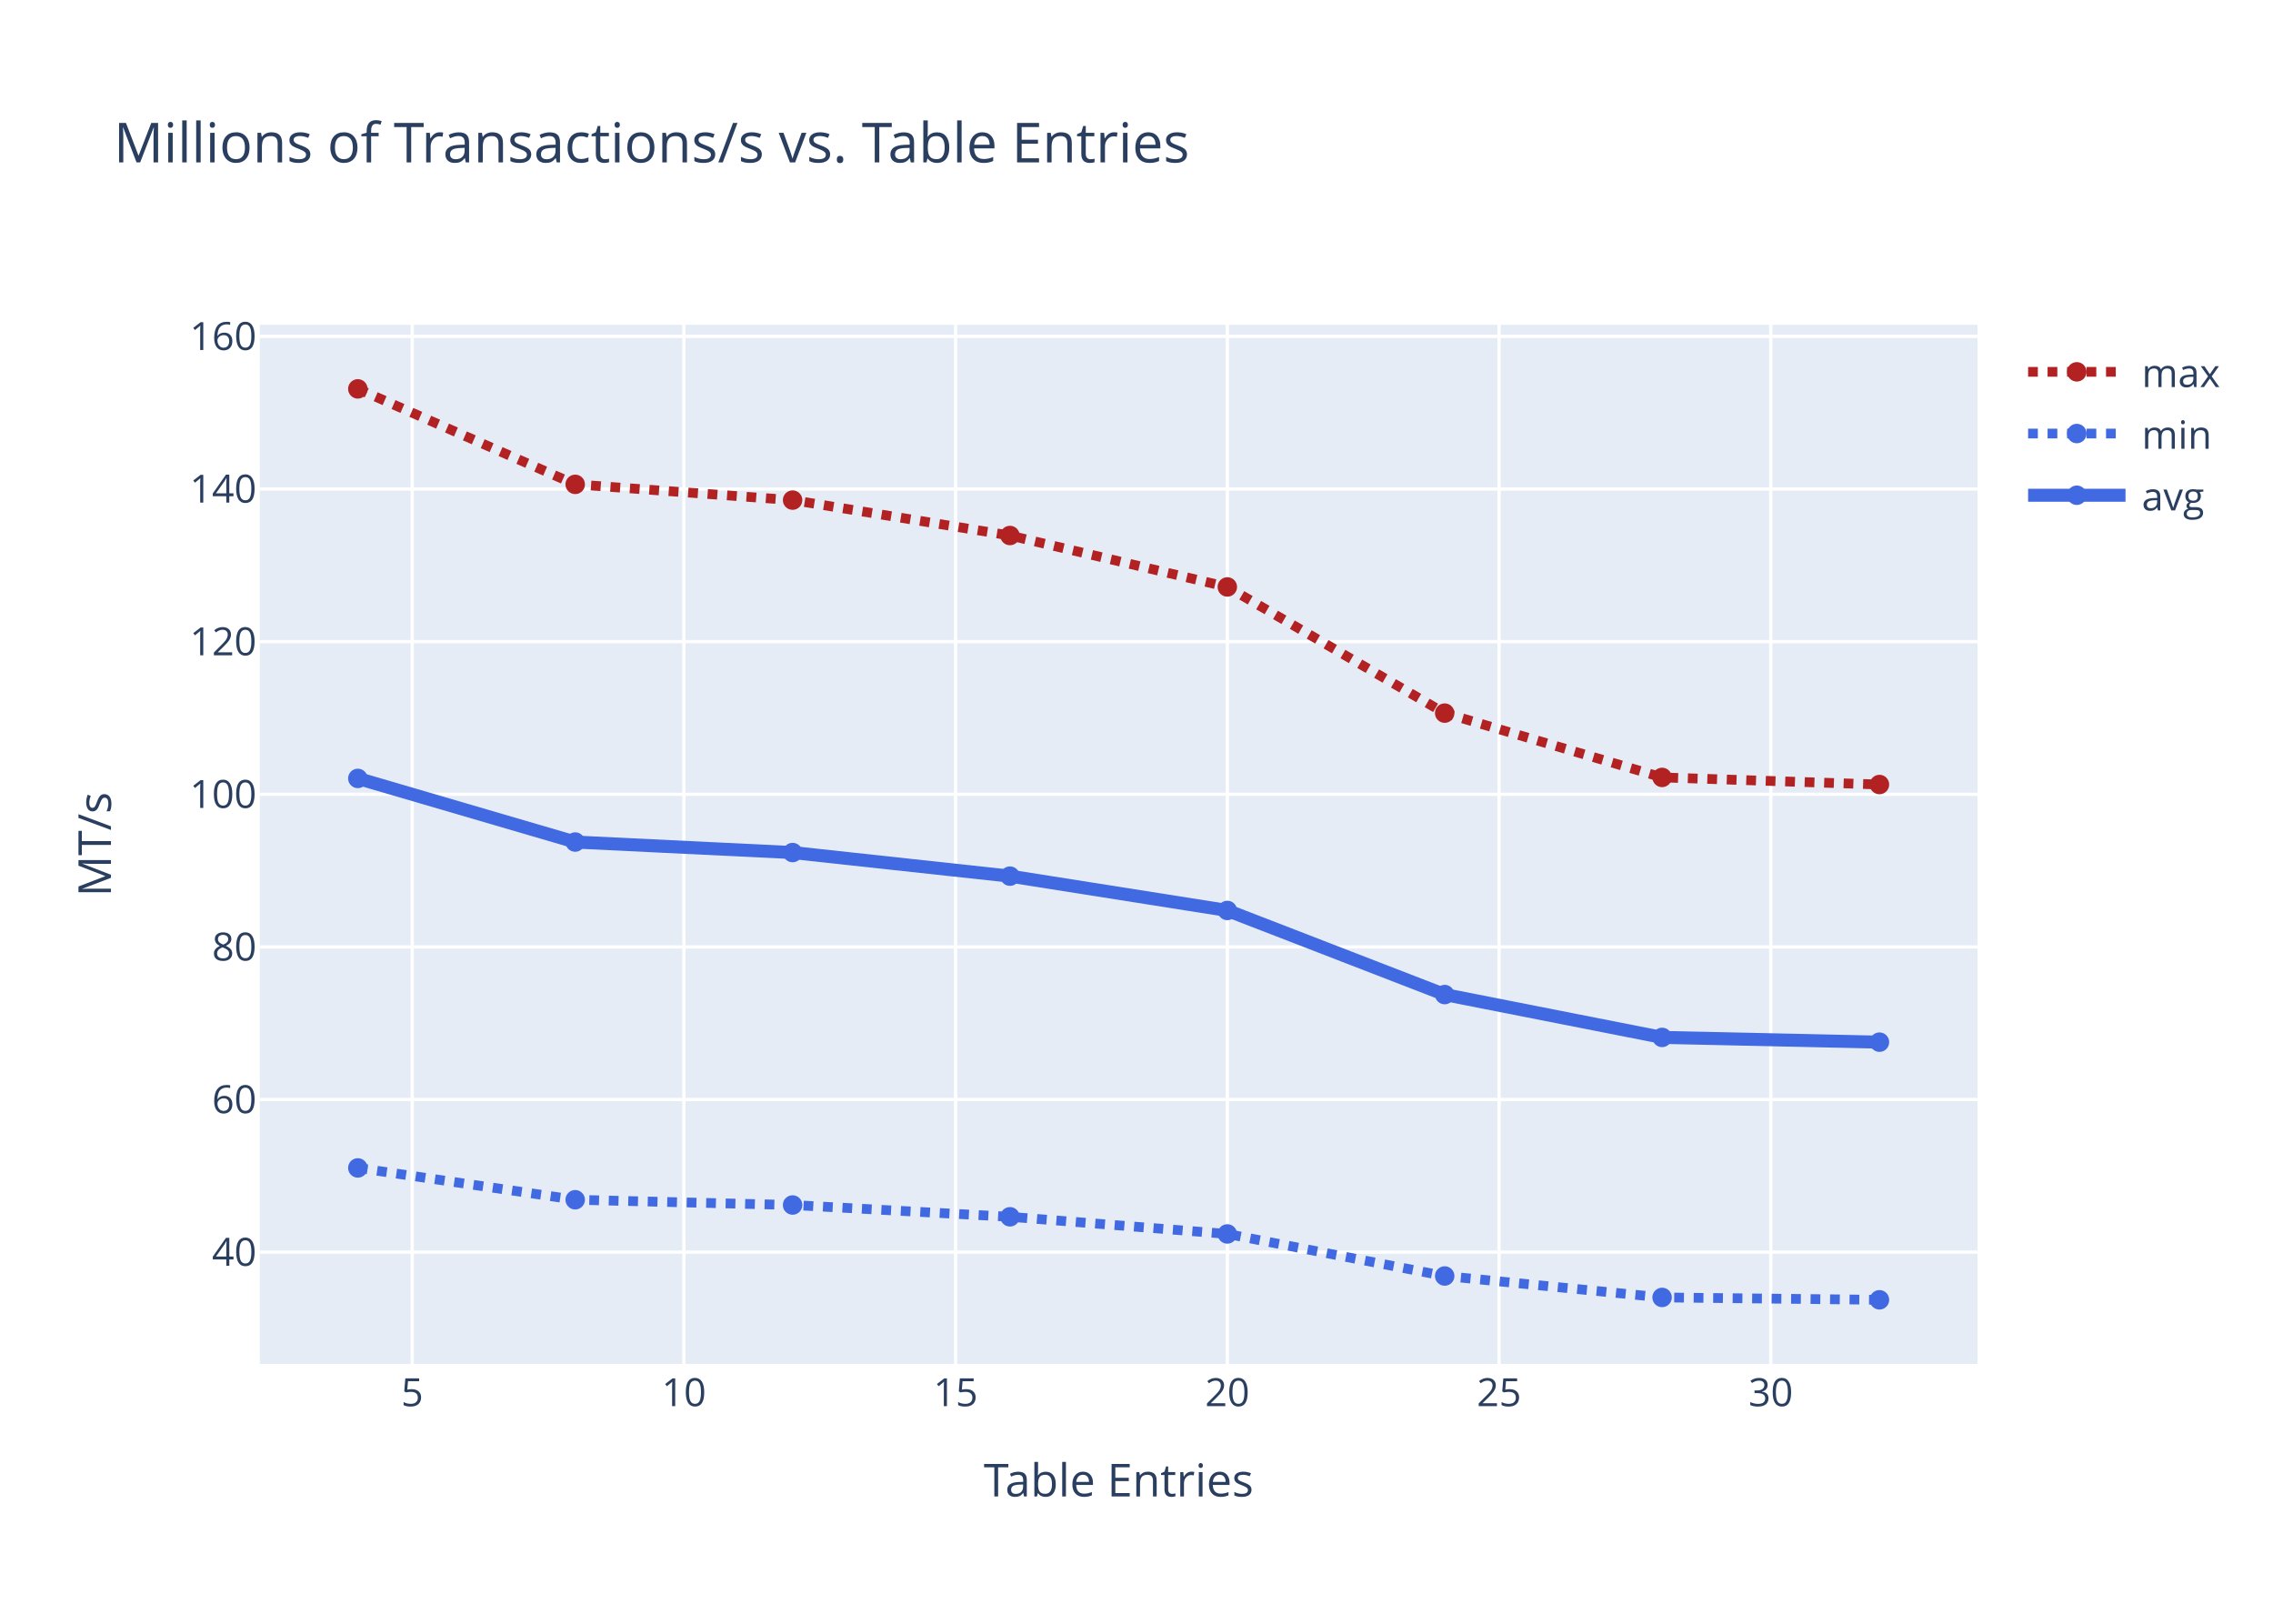
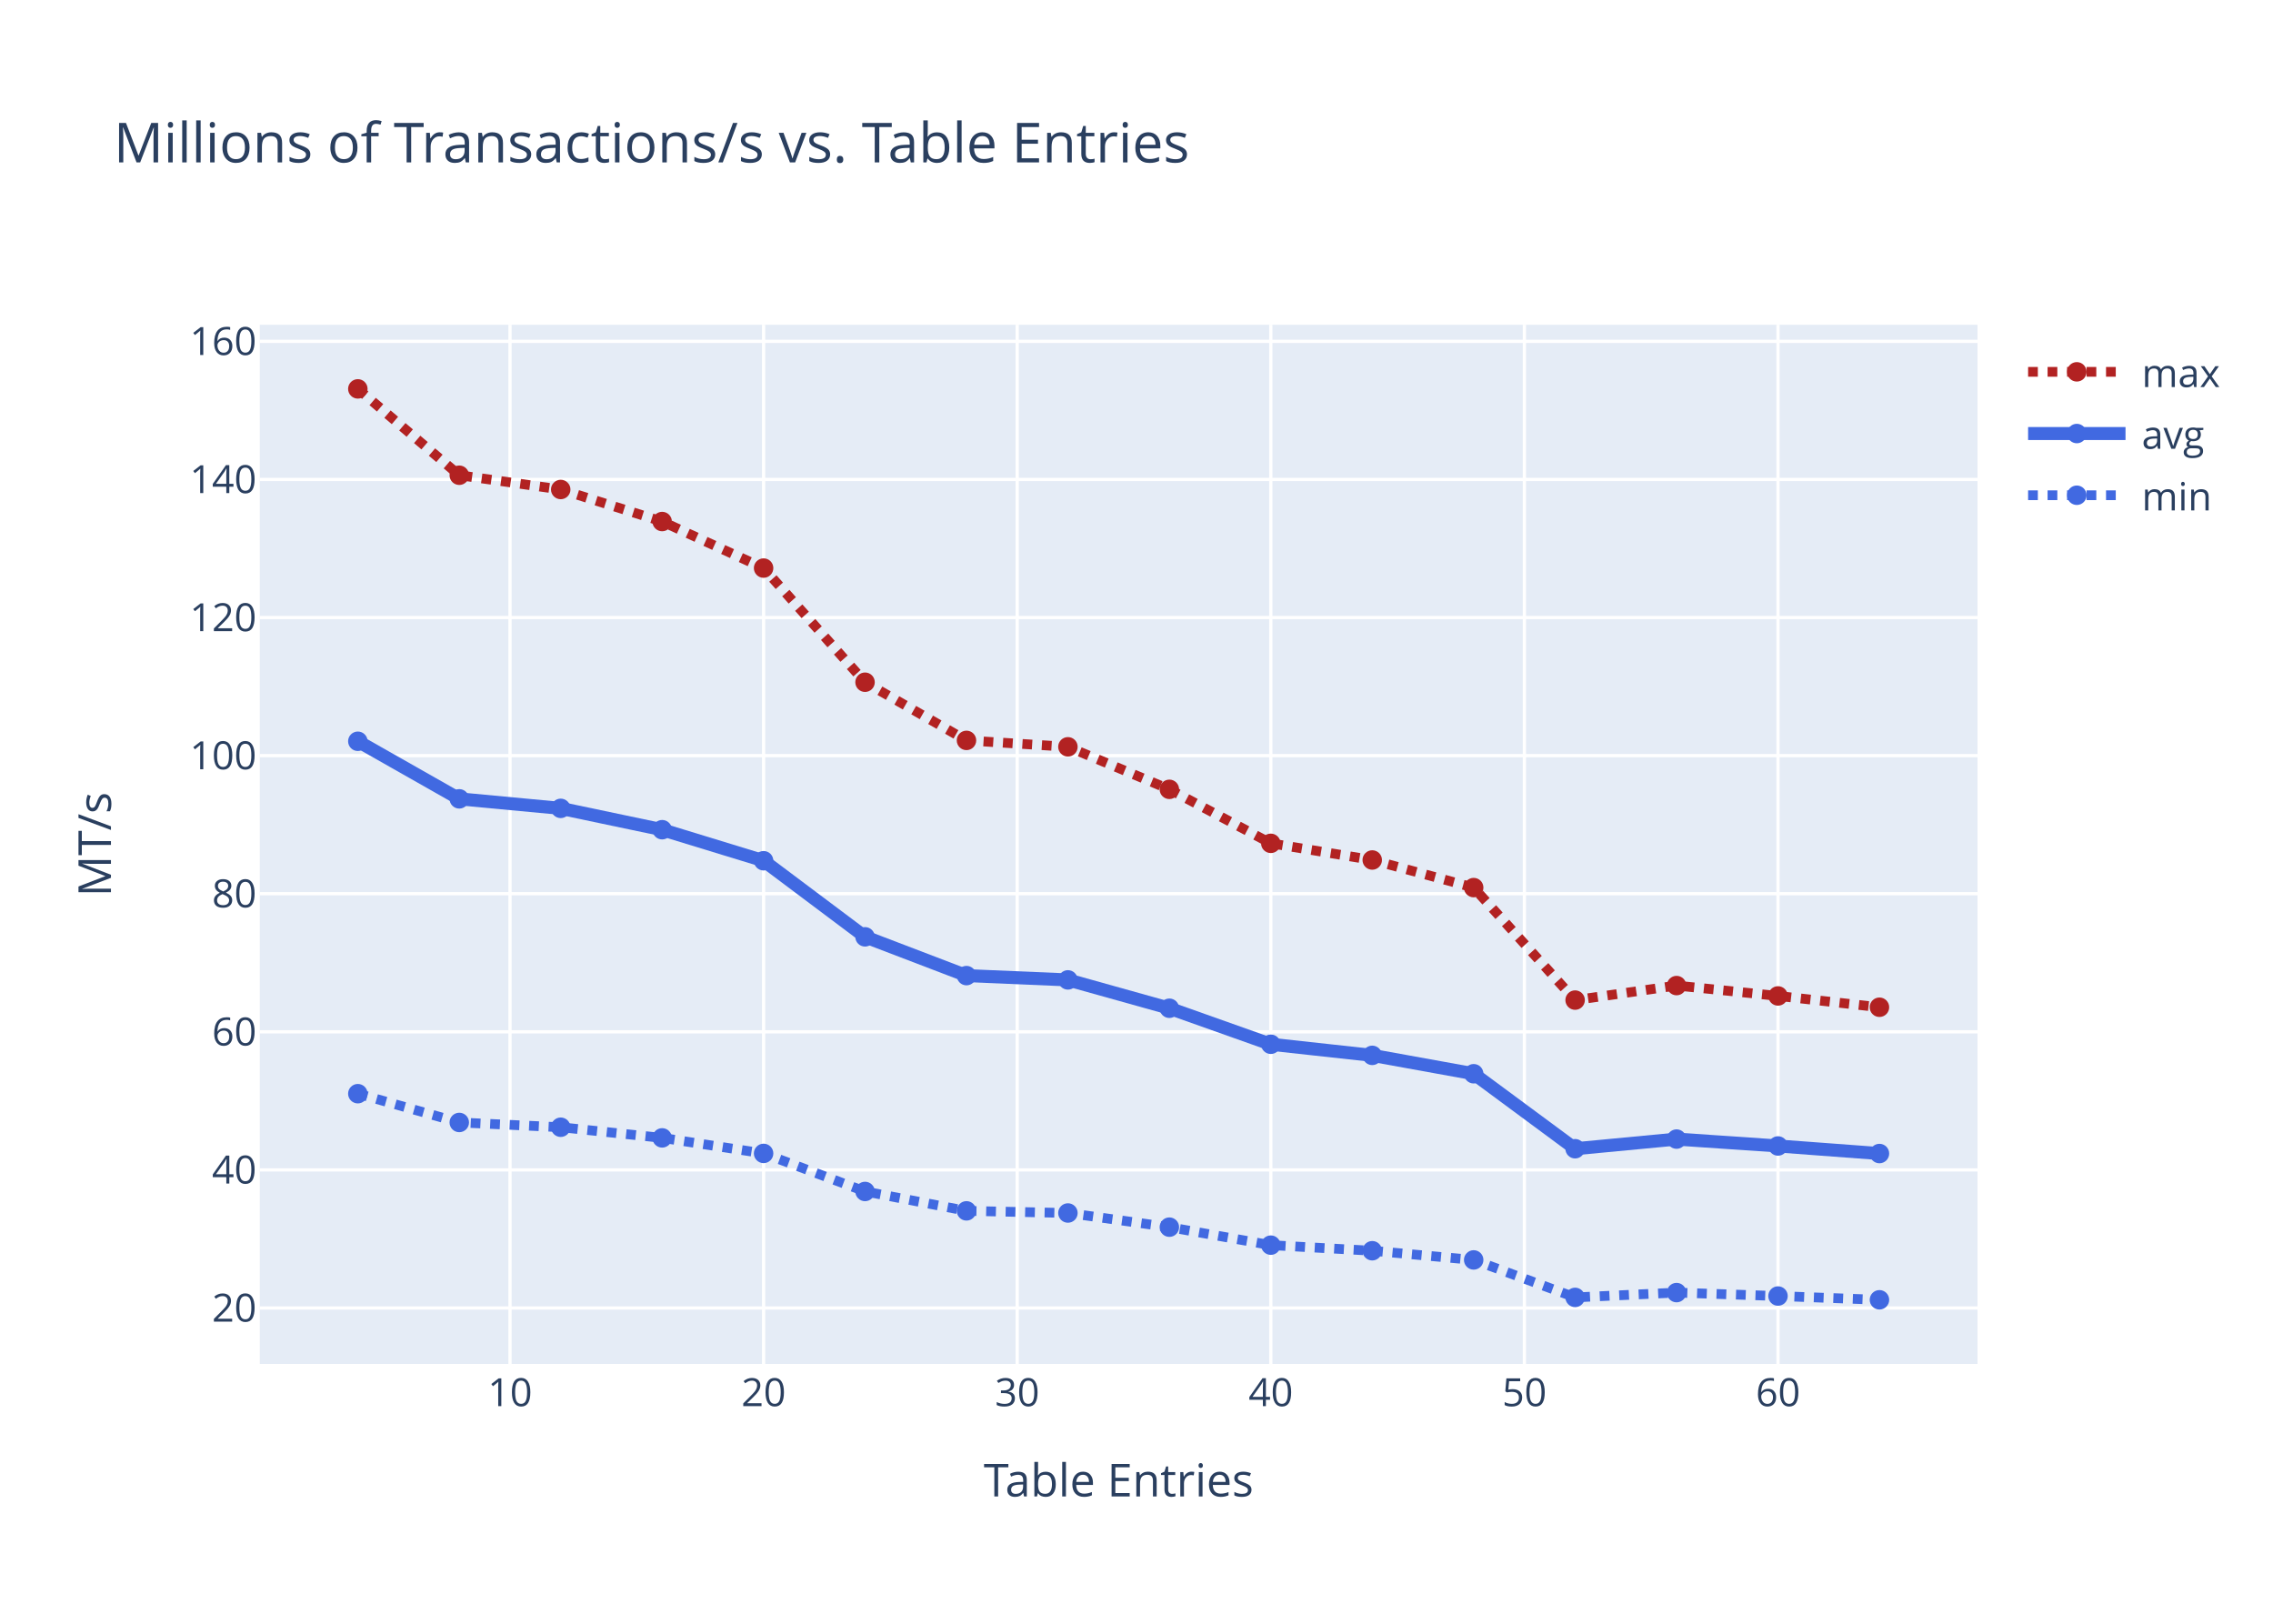
<svg xmlns="http://www.w3.org/2000/svg" class="main-svg" width="700" height="500" style="" viewBox="0 0 700 500">
  <rect x="0" y="0" width="700" height="500" style="fill: rgb(255, 255, 255); fill-opacity: 1;" />
-   <defs id="defs-e12cb7">
+   <defs id="defs-40503b">
    <g class="clips">
-       <clipPath id="clipe12cb7xyplot" class="plotclip">
+       <clipPath id="clip40503bxyplot" class="plotclip">
        <rect width="529" height="320" />
      </clipPath>
-       <clipPath class="axesclip" id="clipe12cb7x">
+       <clipPath class="axesclip" id="clip40503bx">
        <rect x="80" y="0" width="529" height="500" />
      </clipPath>
-       <clipPath class="axesclip" id="clipe12cb7y">
+       <clipPath class="axesclip" id="clip40503by">
        <rect x="0" y="100" width="700" height="320" />
      </clipPath>
-       <clipPath class="axesclip" id="clipe12cb7xy">
+       <clipPath class="axesclip" id="clip40503bxy">
        <rect x="80" y="100" width="529" height="320" />
      </clipPath>
    </g>
    <g class="gradients" />
  </defs>
  <g class="bglayer">
    <rect class="bg" x="80" y="100" width="529" height="320" style="fill: rgb(229, 236, 246); fill-opacity: 1; stroke-width: 0;" />
  </g>
  <g class="layer-below">
    <g class="imagelayer" />
    <g class="shapelayer" />
  </g>
  <g class="cartesianlayer">
    <g class="subplot xy">
      <g class="layer-subplot">
        <g class="shapelayer" />
        <g class="imagelayer" />
      </g>
      <g class="gridlayer">
        <g class="x">
-           <path class="xgrid crisp" transform="translate(126.94,0)" d="M0,100v320" style="stroke: rgb(255, 255, 255); stroke-opacity: 1; stroke-width: 1px;" />
-           <path class="xgrid crisp" transform="translate(210.61,0)" d="M0,100v320" style="stroke: rgb(255, 255, 255); stroke-opacity: 1; stroke-width: 1px;" />
-           <path class="xgrid crisp" transform="translate(294.29,0)" d="M0,100v320" style="stroke: rgb(255, 255, 255); stroke-opacity: 1; stroke-width: 1px;" />
-           <path class="xgrid crisp" transform="translate(377.97,0)" d="M0,100v320" style="stroke: rgb(255, 255, 255); stroke-opacity: 1; stroke-width: 1px;" />
-           <path class="xgrid crisp" transform="translate(461.65,0)" d="M0,100v320" style="stroke: rgb(255, 255, 255); stroke-opacity: 1; stroke-width: 1px;" />
-           <path class="xgrid crisp" transform="translate(545.33,0)" d="M0,100v320" style="stroke: rgb(255, 255, 255); stroke-opacity: 1; stroke-width: 1px;" />
+           <path class="xgrid crisp" transform="translate(157.06,0)" d="M0,100v320" style="stroke: rgb(255, 255, 255); stroke-opacity: 1; stroke-width: 1px;" />
+           <path class="xgrid crisp" transform="translate(235.16,0)" d="M0,100v320" style="stroke: rgb(255, 255, 255); stroke-opacity: 1; stroke-width: 1px;" />
+           <path class="xgrid crisp" transform="translate(313.26,0)" d="M0,100v320" style="stroke: rgb(255, 255, 255); stroke-opacity: 1; stroke-width: 1px;" />
+           <path class="xgrid crisp" transform="translate(391.36,0)" d="M0,100v320" style="stroke: rgb(255, 255, 255); stroke-opacity: 1; stroke-width: 1px;" />
+           <path class="xgrid crisp" transform="translate(469.46,0)" d="M0,100v320" style="stroke: rgb(255, 255, 255); stroke-opacity: 1; stroke-width: 1px;" />
+           <path class="xgrid crisp" transform="translate(547.56,0)" d="M0,100v320" style="stroke: rgb(255, 255, 255); stroke-opacity: 1; stroke-width: 1px;" />
        </g>
        <g class="y">
-           <path class="ygrid crisp" transform="translate(0,385.58)" d="M80,0h529" style="stroke: rgb(255, 255, 255); stroke-opacity: 1; stroke-width: 1px;" />
-           <path class="ygrid crisp" transform="translate(0,338.58)" d="M80,0h529" style="stroke: rgb(255, 255, 255); stroke-opacity: 1; stroke-width: 1px;" />
-           <path class="ygrid crisp" transform="translate(0,291.58)" d="M80,0h529" style="stroke: rgb(255, 255, 255); stroke-opacity: 1; stroke-width: 1px;" />
-           <path class="ygrid crisp" transform="translate(0,244.58)" d="M80,0h529" style="stroke: rgb(255, 255, 255); stroke-opacity: 1; stroke-width: 1px;" />
-           <path class="ygrid crisp" transform="translate(0,197.58)" d="M80,0h529" style="stroke: rgb(255, 255, 255); stroke-opacity: 1; stroke-width: 1px;" />
-           <path class="ygrid crisp" transform="translate(0,150.57)" d="M80,0h529" style="stroke: rgb(255, 255, 255); stroke-opacity: 1; stroke-width: 1px;" />
-           <path class="ygrid crisp" transform="translate(0,103.57)" d="M80,0h529" style="stroke: rgb(255, 255, 255); stroke-opacity: 1; stroke-width: 1px;" />
+           <path class="ygrid crisp" transform="translate(0,402.77)" d="M80,0h529" style="stroke: rgb(255, 255, 255); stroke-opacity: 1; stroke-width: 1px;" />
+           <path class="ygrid crisp" transform="translate(0,360.25)" d="M80,0h529" style="stroke: rgb(255, 255, 255); stroke-opacity: 1; stroke-width: 1px;" />
+           <path class="ygrid crisp" transform="translate(0,317.73)" d="M80,0h529" style="stroke: rgb(255, 255, 255); stroke-opacity: 1; stroke-width: 1px;" />
+           <path class="ygrid crisp" transform="translate(0,275.2)" d="M80,0h529" style="stroke: rgb(255, 255, 255); stroke-opacity: 1; stroke-width: 1px;" />
+           <path class="ygrid crisp" transform="translate(0,232.68)" d="M80,0h529" style="stroke: rgb(255, 255, 255); stroke-opacity: 1; stroke-width: 1px;" />
+           <path class="ygrid crisp" transform="translate(0,190.16)" d="M80,0h529" style="stroke: rgb(255, 255, 255); stroke-opacity: 1; stroke-width: 1px;" />
+           <path class="ygrid crisp" transform="translate(0,147.64)" d="M80,0h529" style="stroke: rgb(255, 255, 255); stroke-opacity: 1; stroke-width: 1px;" />
+           <path class="ygrid crisp" transform="translate(0,105.11)" d="M80,0h529" style="stroke: rgb(255, 255, 255); stroke-opacity: 1; stroke-width: 1px;" />
        </g>
      </g>
      <g class="zerolinelayer" />
      <path class="xlines-below" />
      <path class="ylines-below" />
      <g class="overlines-below" />
      <g class="xaxislayer-below" />
      <g class="yaxislayer-below" />
      <g class="overaxes-below" />
-       <g class="plot" transform="translate(80, 100)" clip-path="url('#clipe12cb7xyplot')">
+       <g class="plot" transform="translate(80, 100)" clip-path="url('#clip40503bxyplot')">
        <g class="scatterlayer mlayer">
-           <g class="trace scatter traceb7e98f" style="stroke-miterlimit: 2; opacity: 1;">
+           <g class="trace scatter tracea41516" style="stroke-miterlimit: 2; opacity: 1;">
            <g class="fills" />
            <g class="errorbars" />
            <g class="lines">
-               <path class="js-line" d="M30.2,19.75L97.14,49.15L164.09,54L231.03,64.9L297.97,80.74L364.91,119.59L431.86,139.39L498.8,141.58" style="vector-effect: non-scaling-stroke; fill: none; stroke: rgb(178, 34, 34); stroke-opacity: 1; stroke-width: 3px; opacity: 1; stroke-dasharray: 3px, 3px;" />
+               <path class="js-line" d="M30.2,19.75L61.44,46.34L92.68,50.73L123.92,60.6L155.16,74.93L186.4,110.08L217.64,127.99L248.88,129.97L280.12,143.06L311.36,159.69L342.6,164.82L373.84,173.32L405.08,207.96L436.32,203.49L467.56,206.68L498.8,210.16" style="vector-effect: non-scaling-stroke; fill: none; stroke: rgb(178, 34, 34); stroke-opacity: 1; stroke-width: 3px; opacity: 1; stroke-dasharray: 3px, 3px;" />
            </g>
            <g class="points">
              <path class="point" transform="translate(30.2,19.75)" d="M3,0A3,3 0 1,1 0,-3A3,3 0 0,1 3,0Z" style="opacity: 1; stroke-width: 0px; fill: rgb(178, 34, 34); fill-opacity: 1;" />
-               <path class="point" transform="translate(97.14,49.15)" d="M3,0A3,3 0 1,1 0,-3A3,3 0 0,1 3,0Z" style="opacity: 1; stroke-width: 0px; fill: rgb(178, 34, 34); fill-opacity: 1;" />
-               <path class="point" transform="translate(164.09,54)" d="M3,0A3,3 0 1,1 0,-3A3,3 0 0,1 3,0Z" style="opacity: 1; stroke-width: 0px; fill: rgb(178, 34, 34); fill-opacity: 1;" />
-               <path class="point" transform="translate(231.03,64.9)" d="M3,0A3,3 0 1,1 0,-3A3,3 0 0,1 3,0Z" style="opacity: 1; stroke-width: 0px; fill: rgb(178, 34, 34); fill-opacity: 1;" />
-               <path class="point" transform="translate(297.97,80.74)" d="M3,0A3,3 0 1,1 0,-3A3,3 0 0,1 3,0Z" style="opacity: 1; stroke-width: 0px; fill: rgb(178, 34, 34); fill-opacity: 1;" />
-               <path class="point" transform="translate(364.91,119.59)" d="M3,0A3,3 0 1,1 0,-3A3,3 0 0,1 3,0Z" style="opacity: 1; stroke-width: 0px; fill: rgb(178, 34, 34); fill-opacity: 1;" />
-               <path class="point" transform="translate(431.86,139.39)" d="M3,0A3,3 0 1,1 0,-3A3,3 0 0,1 3,0Z" style="opacity: 1; stroke-width: 0px; fill: rgb(178, 34, 34); fill-opacity: 1;" />
-               <path class="point" transform="translate(498.8,141.58)" d="M3,0A3,3 0 1,1 0,-3A3,3 0 0,1 3,0Z" style="opacity: 1; stroke-width: 0px; fill: rgb(178, 34, 34); fill-opacity: 1;" />
+               <path class="point" transform="translate(61.44,46.34)" d="M3,0A3,3 0 1,1 0,-3A3,3 0 0,1 3,0Z" style="opacity: 1; stroke-width: 0px; fill: rgb(178, 34, 34); fill-opacity: 1;" />
+               <path class="point" transform="translate(92.68,50.73)" d="M3,0A3,3 0 1,1 0,-3A3,3 0 0,1 3,0Z" style="opacity: 1; stroke-width: 0px; fill: rgb(178, 34, 34); fill-opacity: 1;" />
+               <path class="point" transform="translate(123.92,60.6)" d="M3,0A3,3 0 1,1 0,-3A3,3 0 0,1 3,0Z" style="opacity: 1; stroke-width: 0px; fill: rgb(178, 34, 34); fill-opacity: 1;" />
+               <path class="point" transform="translate(155.16,74.93)" d="M3,0A3,3 0 1,1 0,-3A3,3 0 0,1 3,0Z" style="opacity: 1; stroke-width: 0px; fill: rgb(178, 34, 34); fill-opacity: 1;" />
+               <path class="point" transform="translate(186.4,110.08)" d="M3,0A3,3 0 1,1 0,-3A3,3 0 0,1 3,0Z" style="opacity: 1; stroke-width: 0px; fill: rgb(178, 34, 34); fill-opacity: 1;" />
+               <path class="point" transform="translate(217.64,127.99)" d="M3,0A3,3 0 1,1 0,-3A3,3 0 0,1 3,0Z" style="opacity: 1; stroke-width: 0px; fill: rgb(178, 34, 34); fill-opacity: 1;" />
+               <path class="point" transform="translate(248.88,129.97)" d="M3,0A3,3 0 1,1 0,-3A3,3 0 0,1 3,0Z" style="opacity: 1; stroke-width: 0px; fill: rgb(178, 34, 34); fill-opacity: 1;" />
+               <path class="point" transform="translate(280.12,143.06)" d="M3,0A3,3 0 1,1 0,-3A3,3 0 0,1 3,0Z" style="opacity: 1; stroke-width: 0px; fill: rgb(178, 34, 34); fill-opacity: 1;" />
+               <path class="point" transform="translate(311.36,159.69)" d="M3,0A3,3 0 1,1 0,-3A3,3 0 0,1 3,0Z" style="opacity: 1; stroke-width: 0px; fill: rgb(178, 34, 34); fill-opacity: 1;" />
+               <path class="point" transform="translate(342.6,164.82)" d="M3,0A3,3 0 1,1 0,-3A3,3 0 0,1 3,0Z" style="opacity: 1; stroke-width: 0px; fill: rgb(178, 34, 34); fill-opacity: 1;" />
+               <path class="point" transform="translate(373.84,173.32)" d="M3,0A3,3 0 1,1 0,-3A3,3 0 0,1 3,0Z" style="opacity: 1; stroke-width: 0px; fill: rgb(178, 34, 34); fill-opacity: 1;" />
+               <path class="point" transform="translate(405.08,207.96)" d="M3,0A3,3 0 1,1 0,-3A3,3 0 0,1 3,0Z" style="opacity: 1; stroke-width: 0px; fill: rgb(178, 34, 34); fill-opacity: 1;" />
+               <path class="point" transform="translate(436.32,203.49)" d="M3,0A3,3 0 1,1 0,-3A3,3 0 0,1 3,0Z" style="opacity: 1; stroke-width: 0px; fill: rgb(178, 34, 34); fill-opacity: 1;" />
+               <path class="point" transform="translate(467.56,206.68)" d="M3,0A3,3 0 1,1 0,-3A3,3 0 0,1 3,0Z" style="opacity: 1; stroke-width: 0px; fill: rgb(178, 34, 34); fill-opacity: 1;" />
+               <path class="point" transform="translate(498.8,210.16)" d="M3,0A3,3 0 1,1 0,-3A3,3 0 0,1 3,0Z" style="opacity: 1; stroke-width: 0px; fill: rgb(178, 34, 34); fill-opacity: 1;" />
            </g>
            <g class="text" />
          </g>
-           <g class="trace scatter trace990b78" style="stroke-miterlimit: 2; opacity: 1;">
+           <g class="trace scatter trace644ec9" style="stroke-miterlimit: 2; opacity: 1;">
            <g class="fills" />
            <g class="errorbars" />
            <g class="lines">
-               <path class="js-line" d="M30.2,259.64L97.14,269.44L164.09,271.06L231.03,274.69L297.97,279.97L364.91,292.92L431.86,299.52L498.8,300.25" style="vector-effect: non-scaling-stroke; fill: none; stroke: rgb(65, 105, 225); stroke-opacity: 1; stroke-width: 3px; opacity: 1; stroke-dasharray: 3px, 3px;" />
+               <path class="js-line" d="M30.2,128.26L61.44,145.99L92.68,148.92L123.92,155.49L155.16,165.05L186.4,188.48L217.64,200.42L248.88,201.74L280.12,210.47L311.36,221.56L342.6,224.98L373.84,230.64L405.08,253.73L436.32,250.76L467.56,252.88L498.8,255.21" style="vector-effect: non-scaling-stroke; fill: none; stroke: rgb(65, 105, 225); stroke-opacity: 1; stroke-width: 4px; opacity: 1;" />
            </g>
            <g class="points">
-               <path class="point" transform="translate(30.2,259.64)" d="M3,0A3,3 0 1,1 0,-3A3,3 0 0,1 3,0Z" style="opacity: 1; stroke-width: 0px; fill: rgb(65, 105, 225); fill-opacity: 1;" />
-               <path class="point" transform="translate(97.14,269.44)" d="M3,0A3,3 0 1,1 0,-3A3,3 0 0,1 3,0Z" style="opacity: 1; stroke-width: 0px; fill: rgb(65, 105, 225); fill-opacity: 1;" />
-               <path class="point" transform="translate(164.09,271.06)" d="M3,0A3,3 0 1,1 0,-3A3,3 0 0,1 3,0Z" style="opacity: 1; stroke-width: 0px; fill: rgb(65, 105, 225); fill-opacity: 1;" />
-               <path class="point" transform="translate(231.03,274.69)" d="M3,0A3,3 0 1,1 0,-3A3,3 0 0,1 3,0Z" style="opacity: 1; stroke-width: 0px; fill: rgb(65, 105, 225); fill-opacity: 1;" />
-               <path class="point" transform="translate(297.97,279.97)" d="M3,0A3,3 0 1,1 0,-3A3,3 0 0,1 3,0Z" style="opacity: 1; stroke-width: 0px; fill: rgb(65, 105, 225); fill-opacity: 1;" />
-               <path class="point" transform="translate(364.91,292.92)" d="M3,0A3,3 0 1,1 0,-3A3,3 0 0,1 3,0Z" style="opacity: 1; stroke-width: 0px; fill: rgb(65, 105, 225); fill-opacity: 1;" />
-               <path class="point" transform="translate(431.86,299.52)" d="M3,0A3,3 0 1,1 0,-3A3,3 0 0,1 3,0Z" style="opacity: 1; stroke-width: 0px; fill: rgb(65, 105, 225); fill-opacity: 1;" />
-               <path class="point" transform="translate(498.8,300.25)" d="M3,0A3,3 0 1,1 0,-3A3,3 0 0,1 3,0Z" style="opacity: 1; stroke-width: 0px; fill: rgb(65, 105, 225); fill-opacity: 1;" />
+               <path class="point" transform="translate(30.2,128.26)" d="M3,0A3,3 0 1,1 0,-3A3,3 0 0,1 3,0Z" style="opacity: 1; stroke-width: 0px; fill: rgb(65, 105, 225); fill-opacity: 1;" />
+               <path class="point" transform="translate(61.44,145.99)" d="M3,0A3,3 0 1,1 0,-3A3,3 0 0,1 3,0Z" style="opacity: 1; stroke-width: 0px; fill: rgb(65, 105, 225); fill-opacity: 1;" />
+               <path class="point" transform="translate(92.68,148.92)" d="M3,0A3,3 0 1,1 0,-3A3,3 0 0,1 3,0Z" style="opacity: 1; stroke-width: 0px; fill: rgb(65, 105, 225); fill-opacity: 1;" />
+               <path class="point" transform="translate(123.92,155.49)" d="M3,0A3,3 0 1,1 0,-3A3,3 0 0,1 3,0Z" style="opacity: 1; stroke-width: 0px; fill: rgb(65, 105, 225); fill-opacity: 1;" />
+               <path class="point" transform="translate(155.16,165.05)" d="M3,0A3,3 0 1,1 0,-3A3,3 0 0,1 3,0Z" style="opacity: 1; stroke-width: 0px; fill: rgb(65, 105, 225); fill-opacity: 1;" />
+               <path class="point" transform="translate(186.4,188.48)" d="M3,0A3,3 0 1,1 0,-3A3,3 0 0,1 3,0Z" style="opacity: 1; stroke-width: 0px; fill: rgb(65, 105, 225); fill-opacity: 1;" />
+               <path class="point" transform="translate(217.64,200.42)" d="M3,0A3,3 0 1,1 0,-3A3,3 0 0,1 3,0Z" style="opacity: 1; stroke-width: 0px; fill: rgb(65, 105, 225); fill-opacity: 1;" />
+               <path class="point" transform="translate(248.88,201.74)" d="M3,0A3,3 0 1,1 0,-3A3,3 0 0,1 3,0Z" style="opacity: 1; stroke-width: 0px; fill: rgb(65, 105, 225); fill-opacity: 1;" />
+               <path class="point" transform="translate(280.12,210.47)" d="M3,0A3,3 0 1,1 0,-3A3,3 0 0,1 3,0Z" style="opacity: 1; stroke-width: 0px; fill: rgb(65, 105, 225); fill-opacity: 1;" />
+               <path class="point" transform="translate(311.36,221.56)" d="M3,0A3,3 0 1,1 0,-3A3,3 0 0,1 3,0Z" style="opacity: 1; stroke-width: 0px; fill: rgb(65, 105, 225); fill-opacity: 1;" />
+               <path class="point" transform="translate(342.6,224.98)" d="M3,0A3,3 0 1,1 0,-3A3,3 0 0,1 3,0Z" style="opacity: 1; stroke-width: 0px; fill: rgb(65, 105, 225); fill-opacity: 1;" />
+               <path class="point" transform="translate(373.84,230.64)" d="M3,0A3,3 0 1,1 0,-3A3,3 0 0,1 3,0Z" style="opacity: 1; stroke-width: 0px; fill: rgb(65, 105, 225); fill-opacity: 1;" />
+               <path class="point" transform="translate(405.08,253.73)" d="M3,0A3,3 0 1,1 0,-3A3,3 0 0,1 3,0Z" style="opacity: 1; stroke-width: 0px; fill: rgb(65, 105, 225); fill-opacity: 1;" />
+               <path class="point" transform="translate(436.32,250.76)" d="M3,0A3,3 0 1,1 0,-3A3,3 0 0,1 3,0Z" style="opacity: 1; stroke-width: 0px; fill: rgb(65, 105, 225); fill-opacity: 1;" />
+               <path class="point" transform="translate(467.56,252.88)" d="M3,0A3,3 0 1,1 0,-3A3,3 0 0,1 3,0Z" style="opacity: 1; stroke-width: 0px; fill: rgb(65, 105, 225); fill-opacity: 1;" />
+               <path class="point" transform="translate(498.8,255.21)" d="M3,0A3,3 0 1,1 0,-3A3,3 0 0,1 3,0Z" style="opacity: 1; stroke-width: 0px; fill: rgb(65, 105, 225); fill-opacity: 1;" />
            </g>
            <g class="text" />
          </g>
-           <g class="trace scatter tracec1d03a" style="stroke-miterlimit: 2; opacity: 1;">
+           <g class="trace scatter trace9d40ae" style="stroke-miterlimit: 2; opacity: 1;">
            <g class="fills" />
            <g class="errorbars" />
            <g class="lines">
-               <path class="js-line" d="M30.2,139.7L97.14,159.29L164.09,162.53L231.03,169.79L297.97,180.36L364.91,206.26L431.86,219.45L498.8,220.91" style="vector-effect: non-scaling-stroke; fill: none; stroke: rgb(65, 105, 225); stroke-opacity: 1; stroke-width: 4px; opacity: 1;" />
+               <path class="js-line" d="M30.2,236.78L61.44,245.64L92.68,247.11L123.92,250.39L155.16,255.17L186.4,266.89L217.64,272.86L248.88,273.52L280.12,277.88L311.36,283.42L342.6,285.14L373.84,287.97L405.08,299.51L436.32,298.03L467.56,299.09L498.8,300.25" style="vector-effect: non-scaling-stroke; fill: none; stroke: rgb(65, 105, 225); stroke-opacity: 1; stroke-width: 3px; opacity: 1; stroke-dasharray: 3px, 3px;" />
            </g>
            <g class="points">
-               <path class="point" transform="translate(30.2,139.7)" d="M3,0A3,3 0 1,1 0,-3A3,3 0 0,1 3,0Z" style="opacity: 1; stroke-width: 0px; fill: rgb(65, 105, 225); fill-opacity: 1;" />
-               <path class="point" transform="translate(97.14,159.29)" d="M3,0A3,3 0 1,1 0,-3A3,3 0 0,1 3,0Z" style="opacity: 1; stroke-width: 0px; fill: rgb(65, 105, 225); fill-opacity: 1;" />
-               <path class="point" transform="translate(164.09,162.53)" d="M3,0A3,3 0 1,1 0,-3A3,3 0 0,1 3,0Z" style="opacity: 1; stroke-width: 0px; fill: rgb(65, 105, 225); fill-opacity: 1;" />
-               <path class="point" transform="translate(231.03,169.79)" d="M3,0A3,3 0 1,1 0,-3A3,3 0 0,1 3,0Z" style="opacity: 1; stroke-width: 0px; fill: rgb(65, 105, 225); fill-opacity: 1;" />
-               <path class="point" transform="translate(297.97,180.36)" d="M3,0A3,3 0 1,1 0,-3A3,3 0 0,1 3,0Z" style="opacity: 1; stroke-width: 0px; fill: rgb(65, 105, 225); fill-opacity: 1;" />
-               <path class="point" transform="translate(364.91,206.26)" d="M3,0A3,3 0 1,1 0,-3A3,3 0 0,1 3,0Z" style="opacity: 1; stroke-width: 0px; fill: rgb(65, 105, 225); fill-opacity: 1;" />
-               <path class="point" transform="translate(431.86,219.45)" d="M3,0A3,3 0 1,1 0,-3A3,3 0 0,1 3,0Z" style="opacity: 1; stroke-width: 0px; fill: rgb(65, 105, 225); fill-opacity: 1;" />
-               <path class="point" transform="translate(498.8,220.91)" d="M3,0A3,3 0 1,1 0,-3A3,3 0 0,1 3,0Z" style="opacity: 1; stroke-width: 0px; fill: rgb(65, 105, 225); fill-opacity: 1;" />
+               <path class="point" transform="translate(30.2,236.78)" d="M3,0A3,3 0 1,1 0,-3A3,3 0 0,1 3,0Z" style="opacity: 1; stroke-width: 0px; fill: rgb(65, 105, 225); fill-opacity: 1;" />
+               <path class="point" transform="translate(61.44,245.64)" d="M3,0A3,3 0 1,1 0,-3A3,3 0 0,1 3,0Z" style="opacity: 1; stroke-width: 0px; fill: rgb(65, 105, 225); fill-opacity: 1;" />
+               <path class="point" transform="translate(92.68,247.11)" d="M3,0A3,3 0 1,1 0,-3A3,3 0 0,1 3,0Z" style="opacity: 1; stroke-width: 0px; fill: rgb(65, 105, 225); fill-opacity: 1;" />
+               <path class="point" transform="translate(123.92,250.39)" d="M3,0A3,3 0 1,1 0,-3A3,3 0 0,1 3,0Z" style="opacity: 1; stroke-width: 0px; fill: rgb(65, 105, 225); fill-opacity: 1;" />
+               <path class="point" transform="translate(155.16,255.17)" d="M3,0A3,3 0 1,1 0,-3A3,3 0 0,1 3,0Z" style="opacity: 1; stroke-width: 0px; fill: rgb(65, 105, 225); fill-opacity: 1;" />
+               <path class="point" transform="translate(186.4,266.89)" d="M3,0A3,3 0 1,1 0,-3A3,3 0 0,1 3,0Z" style="opacity: 1; stroke-width: 0px; fill: rgb(65, 105, 225); fill-opacity: 1;" />
+               <path class="point" transform="translate(217.64,272.86)" d="M3,0A3,3 0 1,1 0,-3A3,3 0 0,1 3,0Z" style="opacity: 1; stroke-width: 0px; fill: rgb(65, 105, 225); fill-opacity: 1;" />
+               <path class="point" transform="translate(248.88,273.52)" d="M3,0A3,3 0 1,1 0,-3A3,3 0 0,1 3,0Z" style="opacity: 1; stroke-width: 0px; fill: rgb(65, 105, 225); fill-opacity: 1;" />
+               <path class="point" transform="translate(280.12,277.88)" d="M3,0A3,3 0 1,1 0,-3A3,3 0 0,1 3,0Z" style="opacity: 1; stroke-width: 0px; fill: rgb(65, 105, 225); fill-opacity: 1;" />
+               <path class="point" transform="translate(311.36,283.42)" d="M3,0A3,3 0 1,1 0,-3A3,3 0 0,1 3,0Z" style="opacity: 1; stroke-width: 0px; fill: rgb(65, 105, 225); fill-opacity: 1;" />
+               <path class="point" transform="translate(342.6,285.14)" d="M3,0A3,3 0 1,1 0,-3A3,3 0 0,1 3,0Z" style="opacity: 1; stroke-width: 0px; fill: rgb(65, 105, 225); fill-opacity: 1;" />
+               <path class="point" transform="translate(373.84,287.97)" d="M3,0A3,3 0 1,1 0,-3A3,3 0 0,1 3,0Z" style="opacity: 1; stroke-width: 0px; fill: rgb(65, 105, 225); fill-opacity: 1;" />
+               <path class="point" transform="translate(405.08,299.51)" d="M3,0A3,3 0 1,1 0,-3A3,3 0 0,1 3,0Z" style="opacity: 1; stroke-width: 0px; fill: rgb(65, 105, 225); fill-opacity: 1;" />
+               <path class="point" transform="translate(436.32,298.03)" d="M3,0A3,3 0 1,1 0,-3A3,3 0 0,1 3,0Z" style="opacity: 1; stroke-width: 0px; fill: rgb(65, 105, 225); fill-opacity: 1;" />
+               <path class="point" transform="translate(467.56,299.09)" d="M3,0A3,3 0 1,1 0,-3A3,3 0 0,1 3,0Z" style="opacity: 1; stroke-width: 0px; fill: rgb(65, 105, 225); fill-opacity: 1;" />
+               <path class="point" transform="translate(498.8,300.25)" d="M3,0A3,3 0 1,1 0,-3A3,3 0 0,1 3,0Z" style="opacity: 1; stroke-width: 0px; fill: rgb(65, 105, 225); fill-opacity: 1;" />
            </g>
            <g class="text" />
          </g>
        </g>
      </g>
      <g class="overplot" />
      <path class="xlines-above crisp" d="M0,0" style="fill: none;" />
      <path class="ylines-above crisp" d="M0,0" style="fill: none;" />
      <g class="overlines-above" />
      <g class="xaxislayer-above">
        <g class="xtick">
-           <text text-anchor="middle" x="0" y="433" transform="translate(126.94,0)" style="font-family: 'Open Sans', verdana, arial, sans-serif; font-size: 12px; fill: rgb(42, 63, 95); fill-opacity: 1; white-space: pre;">5</text>
-         </g>
-         <g class="xtick">
-           <text text-anchor="middle" x="0" y="433" transform="translate(210.61,0)" style="font-family: 'Open Sans', verdana, arial, sans-serif; font-size: 12px; fill: rgb(42, 63, 95); fill-opacity: 1; white-space: pre;">10</text>
-         </g>
-         <g class="xtick">
-           <text text-anchor="middle" x="0" y="433" transform="translate(294.29,0)" style="font-family: 'Open Sans', verdana, arial, sans-serif; font-size: 12px; fill: rgb(42, 63, 95); fill-opacity: 1; white-space: pre;">15</text>
-         </g>
-         <g class="xtick">
-           <text text-anchor="middle" x="0" y="433" transform="translate(377.97,0)" style="font-family: 'Open Sans', verdana, arial, sans-serif; font-size: 12px; fill: rgb(42, 63, 95); fill-opacity: 1; white-space: pre;">20</text>
-         </g>
-         <g class="xtick">
-           <text text-anchor="middle" x="0" y="433" transform="translate(461.65,0)" style="font-family: 'Open Sans', verdana, arial, sans-serif; font-size: 12px; fill: rgb(42, 63, 95); fill-opacity: 1; white-space: pre;">25</text>
-         </g>
-         <g class="xtick">
-           <text text-anchor="middle" x="0" y="433" transform="translate(545.33,0)" style="font-family: 'Open Sans', verdana, arial, sans-serif; font-size: 12px; fill: rgb(42, 63, 95); fill-opacity: 1; white-space: pre;">30</text>
+           <text text-anchor="middle" x="0" y="433" transform="translate(157.06,0)" style="font-family: 'Open Sans', verdana, arial, sans-serif; font-size: 12px; fill: rgb(42, 63, 95); fill-opacity: 1; white-space: pre;">10</text>
+         </g>
+         <g class="xtick">
+           <text text-anchor="middle" x="0" y="433" transform="translate(235.16,0)" style="font-family: 'Open Sans', verdana, arial, sans-serif; font-size: 12px; fill: rgb(42, 63, 95); fill-opacity: 1; white-space: pre;">20</text>
+         </g>
+         <g class="xtick">
+           <text text-anchor="middle" x="0" y="433" transform="translate(313.26,0)" style="font-family: 'Open Sans', verdana, arial, sans-serif; font-size: 12px; fill: rgb(42, 63, 95); fill-opacity: 1; white-space: pre;">30</text>
+         </g>
+         <g class="xtick">
+           <text text-anchor="middle" x="0" y="433" transform="translate(391.36,0)" style="font-family: 'Open Sans', verdana, arial, sans-serif; font-size: 12px; fill: rgb(42, 63, 95); fill-opacity: 1; white-space: pre;">40</text>
+         </g>
+         <g class="xtick">
+           <text text-anchor="middle" x="0" y="433" transform="translate(469.46,0)" style="font-family: 'Open Sans', verdana, arial, sans-serif; font-size: 12px; fill: rgb(42, 63, 95); fill-opacity: 1; white-space: pre;">50</text>
+         </g>
+         <g class="xtick">
+           <text text-anchor="middle" x="0" y="433" transform="translate(547.56,0)" style="font-family: 'Open Sans', verdana, arial, sans-serif; font-size: 12px; fill: rgb(42, 63, 95); fill-opacity: 1; white-space: pre;">60</text>
        </g>
      </g>
      <g class="yaxislayer-above">
        <g class="ytick">
-           <text text-anchor="end" x="79" y="4.2" transform="translate(0,385.58)" style="font-family: 'Open Sans', verdana, arial, sans-serif; font-size: 12px; fill: rgb(42, 63, 95); fill-opacity: 1; white-space: pre;">40</text>
-         </g>
-         <g class="ytick">
-           <text text-anchor="end" x="79" y="4.2" transform="translate(0,338.58)" style="font-family: 'Open Sans', verdana, arial, sans-serif; font-size: 12px; fill: rgb(42, 63, 95); fill-opacity: 1; white-space: pre;">60</text>
-         </g>
-         <g class="ytick">
-           <text text-anchor="end" x="79" y="4.2" transform="translate(0,291.58)" style="font-family: 'Open Sans', verdana, arial, sans-serif; font-size: 12px; fill: rgb(42, 63, 95); fill-opacity: 1; white-space: pre;">80</text>
-         </g>
-         <g class="ytick">
-           <text text-anchor="end" x="79" y="4.2" transform="translate(0,244.58)" style="font-family: 'Open Sans', verdana, arial, sans-serif; font-size: 12px; fill: rgb(42, 63, 95); fill-opacity: 1; white-space: pre;">100</text>
-         </g>
-         <g class="ytick">
-           <text text-anchor="end" x="79" y="4.2" transform="translate(0,197.58)" style="font-family: 'Open Sans', verdana, arial, sans-serif; font-size: 12px; fill: rgb(42, 63, 95); fill-opacity: 1; white-space: pre;">120</text>
-         </g>
-         <g class="ytick">
-           <text text-anchor="end" x="79" y="4.2" transform="translate(0,150.57)" style="font-family: 'Open Sans', verdana, arial, sans-serif; font-size: 12px; fill: rgb(42, 63, 95); fill-opacity: 1; white-space: pre;">140</text>
-         </g>
-         <g class="ytick">
-           <text text-anchor="end" x="79" y="4.2" transform="translate(0,103.57)" style="font-family: 'Open Sans', verdana, arial, sans-serif; font-size: 12px; fill: rgb(42, 63, 95); fill-opacity: 1; white-space: pre;">160</text>
+           <text text-anchor="end" x="79" y="4.2" transform="translate(0,402.77)" style="font-family: 'Open Sans', verdana, arial, sans-serif; font-size: 12px; fill: rgb(42, 63, 95); fill-opacity: 1; white-space: pre;">20</text>
+         </g>
+         <g class="ytick">
+           <text text-anchor="end" x="79" y="4.2" transform="translate(0,360.25)" style="font-family: 'Open Sans', verdana, arial, sans-serif; font-size: 12px; fill: rgb(42, 63, 95); fill-opacity: 1; white-space: pre;">40</text>
+         </g>
+         <g class="ytick">
+           <text text-anchor="end" x="79" y="4.2" transform="translate(0,317.73)" style="font-family: 'Open Sans', verdana, arial, sans-serif; font-size: 12px; fill: rgb(42, 63, 95); fill-opacity: 1; white-space: pre;">60</text>
+         </g>
+         <g class="ytick">
+           <text text-anchor="end" x="79" y="4.2" transform="translate(0,275.2)" style="font-family: 'Open Sans', verdana, arial, sans-serif; font-size: 12px; fill: rgb(42, 63, 95); fill-opacity: 1; white-space: pre;">80</text>
+         </g>
+         <g class="ytick">
+           <text text-anchor="end" x="79" y="4.2" transform="translate(0,232.68)" style="font-family: 'Open Sans', verdana, arial, sans-serif; font-size: 12px; fill: rgb(42, 63, 95); fill-opacity: 1; white-space: pre;">100</text>
+         </g>
+         <g class="ytick">
+           <text text-anchor="end" x="79" y="4.2" transform="translate(0,190.16)" style="font-family: 'Open Sans', verdana, arial, sans-serif; font-size: 12px; fill: rgb(42, 63, 95); fill-opacity: 1; white-space: pre;">120</text>
+         </g>
+         <g class="ytick">
+           <text text-anchor="end" x="79" y="4.2" transform="translate(0,147.64)" style="font-family: 'Open Sans', verdana, arial, sans-serif; font-size: 12px; fill: rgb(42, 63, 95); fill-opacity: 1; white-space: pre;">140</text>
+         </g>
+         <g class="ytick">
+           <text text-anchor="end" x="79" y="4.2" transform="translate(0,105.11)" style="font-family: 'Open Sans', verdana, arial, sans-serif; font-size: 12px; fill: rgb(42, 63, 95); fill-opacity: 1; white-space: pre;">160</text>
        </g>
      </g>
      <g class="overaxes-above" />
    </g>
  </g>
  <g class="polarlayer" />
  <g class="ternarylayer" />
  <g class="geolayer" />
  <g class="funnelarealayer" />
  <g class="pielayer" />
  <g class="treemaplayer" />
  <g class="sunburstlayer" />
  <g class="glimages" />
-   <defs id="topdefs-e12cb7">
+   <defs id="topdefs-40503b">
    <g class="clips" />
-     <clipPath id="legende12cb7">
+     <clipPath id="legend40503b">
      <rect width="68" height="67" x="0" y="0" />
    </clipPath>
  </defs>
  <g class="layer-above">
    <g class="imagelayer" />
    <g class="shapelayer" />
  </g>
  <g class="infolayer">
    <g class="legend" pointer-events="all" transform="translate(619.58, 100)">
      <rect class="bg" shape-rendering="crispEdges" style="stroke: rgb(68, 68, 68); stroke-opacity: 1; fill: rgb(255, 255, 255); fill-opacity: 1; stroke-width: 0px;" width="68" height="67" x="0" y="0" />
-       <g class="scrollbox" transform="translate(0, 0)" clip-path="url('#legende12cb7')">
+       <g class="scrollbox" transform="translate(0, 0)" clip-path="url('#legend40503b')">
        <g class="groups">
          <g class="traces" transform="translate(0, 14.5)" style="opacity: 1;">
            <text class="legendtext" text-anchor="start" x="40" y="4.68" style="font-family: 'Open Sans', verdana, arial, sans-serif; font-size: 12px; fill: rgb(42, 63, 95); fill-opacity: 1; white-space: pre;">max</text>
            <g class="layers" style="opacity: 1;">
              <g class="legendfill" />
              <g class="legendlines">
                <path class="js-line" d="M5,0h30" style="fill: none; stroke: rgb(178, 34, 34); stroke-opacity: 1; stroke-dasharray: 3px, 3px; stroke-width: 3px;" />
              </g>
              <g class="legendsymbols">
                <g class="legendpoints">
                  <path class="scatterpts" transform="translate(20,0)" d="M3,0A3,3 0 1,1 0,-3A3,3 0 0,1 3,0Z" style="opacity: 1; stroke-width: 0px; fill: rgb(178, 34, 34); fill-opacity: 1;" />
                </g>
              </g>
            </g>
            <rect class="legendtoggle" x="0" y="-9.5" width="62.672" height="19" style="fill: rgb(0, 0, 0); fill-opacity: 0;" />
          </g>
          <g class="traces" transform="translate(0, 33.5)" style="opacity: 1;">
+             <text class="legendtext" text-anchor="start" x="40" y="4.68" style="font-family: 'Open Sans', verdana, arial, sans-serif; font-size: 12px; fill: rgb(42, 63, 95); fill-opacity: 1; white-space: pre;">avg</text>
+             <g class="layers" style="opacity: 1;">
+               <g class="legendfill" />
+               <g class="legendlines">
+                 <path class="js-line" d="M5,0h30" style="fill: none; stroke: rgb(65, 105, 225); stroke-opacity: 1; stroke-width: 4px;" />
+               </g>
+               <g class="legendsymbols">
+                 <g class="legendpoints">
+                   <path class="scatterpts" transform="translate(20,0)" d="M3,0A3,3 0 1,1 0,-3A3,3 0 0,1 3,0Z" style="opacity: 1; stroke-width: 0px; fill: rgb(65, 105, 225); fill-opacity: 1;" />
+                 </g>
+               </g>
+             </g>
+             <rect class="legendtoggle" x="0" y="-9.5" width="62.672" height="19" style="fill: rgb(0, 0, 0); fill-opacity: 0;" />
+           </g>
+           <g class="traces" transform="translate(0, 52.5)" style="opacity: 1;">
            <text class="legendtext" text-anchor="start" x="40" y="4.68" style="font-family: 'Open Sans', verdana, arial, sans-serif; font-size: 12px; fill: rgb(42, 63, 95); fill-opacity: 1; white-space: pre;">min</text>
            <g class="layers" style="opacity: 1;">
              <g class="legendfill" />
              <g class="legendlines">
                <path class="js-line" d="M5,0h30" style="fill: none; stroke: rgb(65, 105, 225); stroke-opacity: 1; stroke-dasharray: 3px, 3px; stroke-width: 3px;" />
              </g>
              <g class="legendsymbols">
                <g class="legendpoints">
                  <path class="scatterpts" transform="translate(20,0)" d="M3,0A3,3 0 1,1 0,-3A3,3 0 0,1 3,0Z" style="opacity: 1; stroke-width: 0px; fill: rgb(65, 105, 225); fill-opacity: 1;" />
                </g>
              </g>
            </g>
            <rect class="legendtoggle" x="0" y="-9.5" width="62.672" height="19" style="fill: rgb(0, 0, 0); fill-opacity: 0;" />
          </g>
-           <g class="traces" transform="translate(0, 52.5)" style="opacity: 1;">
-             <text class="legendtext" text-anchor="start" x="40" y="4.68" style="font-family: 'Open Sans', verdana, arial, sans-serif; font-size: 12px; fill: rgb(42, 63, 95); fill-opacity: 1; white-space: pre;">avg</text>
-             <g class="layers" style="opacity: 1;">
-               <g class="legendfill" />
-               <g class="legendlines">
-                 <path class="js-line" d="M5,0h30" style="fill: none; stroke: rgb(65, 105, 225); stroke-opacity: 1; stroke-width: 4px;" />
-               </g>
-               <g class="legendsymbols">
-                 <g class="legendpoints">
-                   <path class="scatterpts" transform="translate(20,0)" d="M3,0A3,3 0 1,1 0,-3A3,3 0 0,1 3,0Z" style="opacity: 1; stroke-width: 0px; fill: rgb(65, 105, 225); fill-opacity: 1;" />
-                 </g>
-               </g>
-             </g>
-             <rect class="legendtoggle" x="0" y="-9.5" width="62.672" height="19" style="fill: rgb(0, 0, 0); fill-opacity: 0;" />
-           </g>
        </g>
      </g>
      <rect class="scrollbar" rx="20" ry="3" width="0" height="0" style="fill: rgb(128, 139, 164); fill-opacity: 1;" x="0" y="0" />
    </g>
    <g class="g-gtitle">
      <text class="gtitle" x="35" y="50" text-anchor="start" dy="0em" style="font-family: 'Open Sans', verdana, arial, sans-serif; font-size: 17px; fill: rgb(42, 63, 95); opacity: 1; font-weight: normal; white-space: pre;">Millions of Transactions/s vs. Table Entries</text>
    </g>
    <g class="g-xtitle">
      <text class="xtitle" x="344.5" y="460.8" text-anchor="middle" style="font-family: 'Open Sans', verdana, arial, sans-serif; font-size: 14px; fill: rgb(42, 63, 95); opacity: 1; font-weight: normal; white-space: pre;">Table Entries</text>
    </g>
    <g class="g-ytitle">
      <text class="ytitle" transform="rotate(-90,34.16875,260)" x="34.169" y="260" text-anchor="middle" style="font-family: 'Open Sans', verdana, arial, sans-serif; font-size: 14px; fill: rgb(42, 63, 95); opacity: 1; font-weight: normal; white-space: pre;">MT/s</text>
    </g>
  </g>
</svg>
